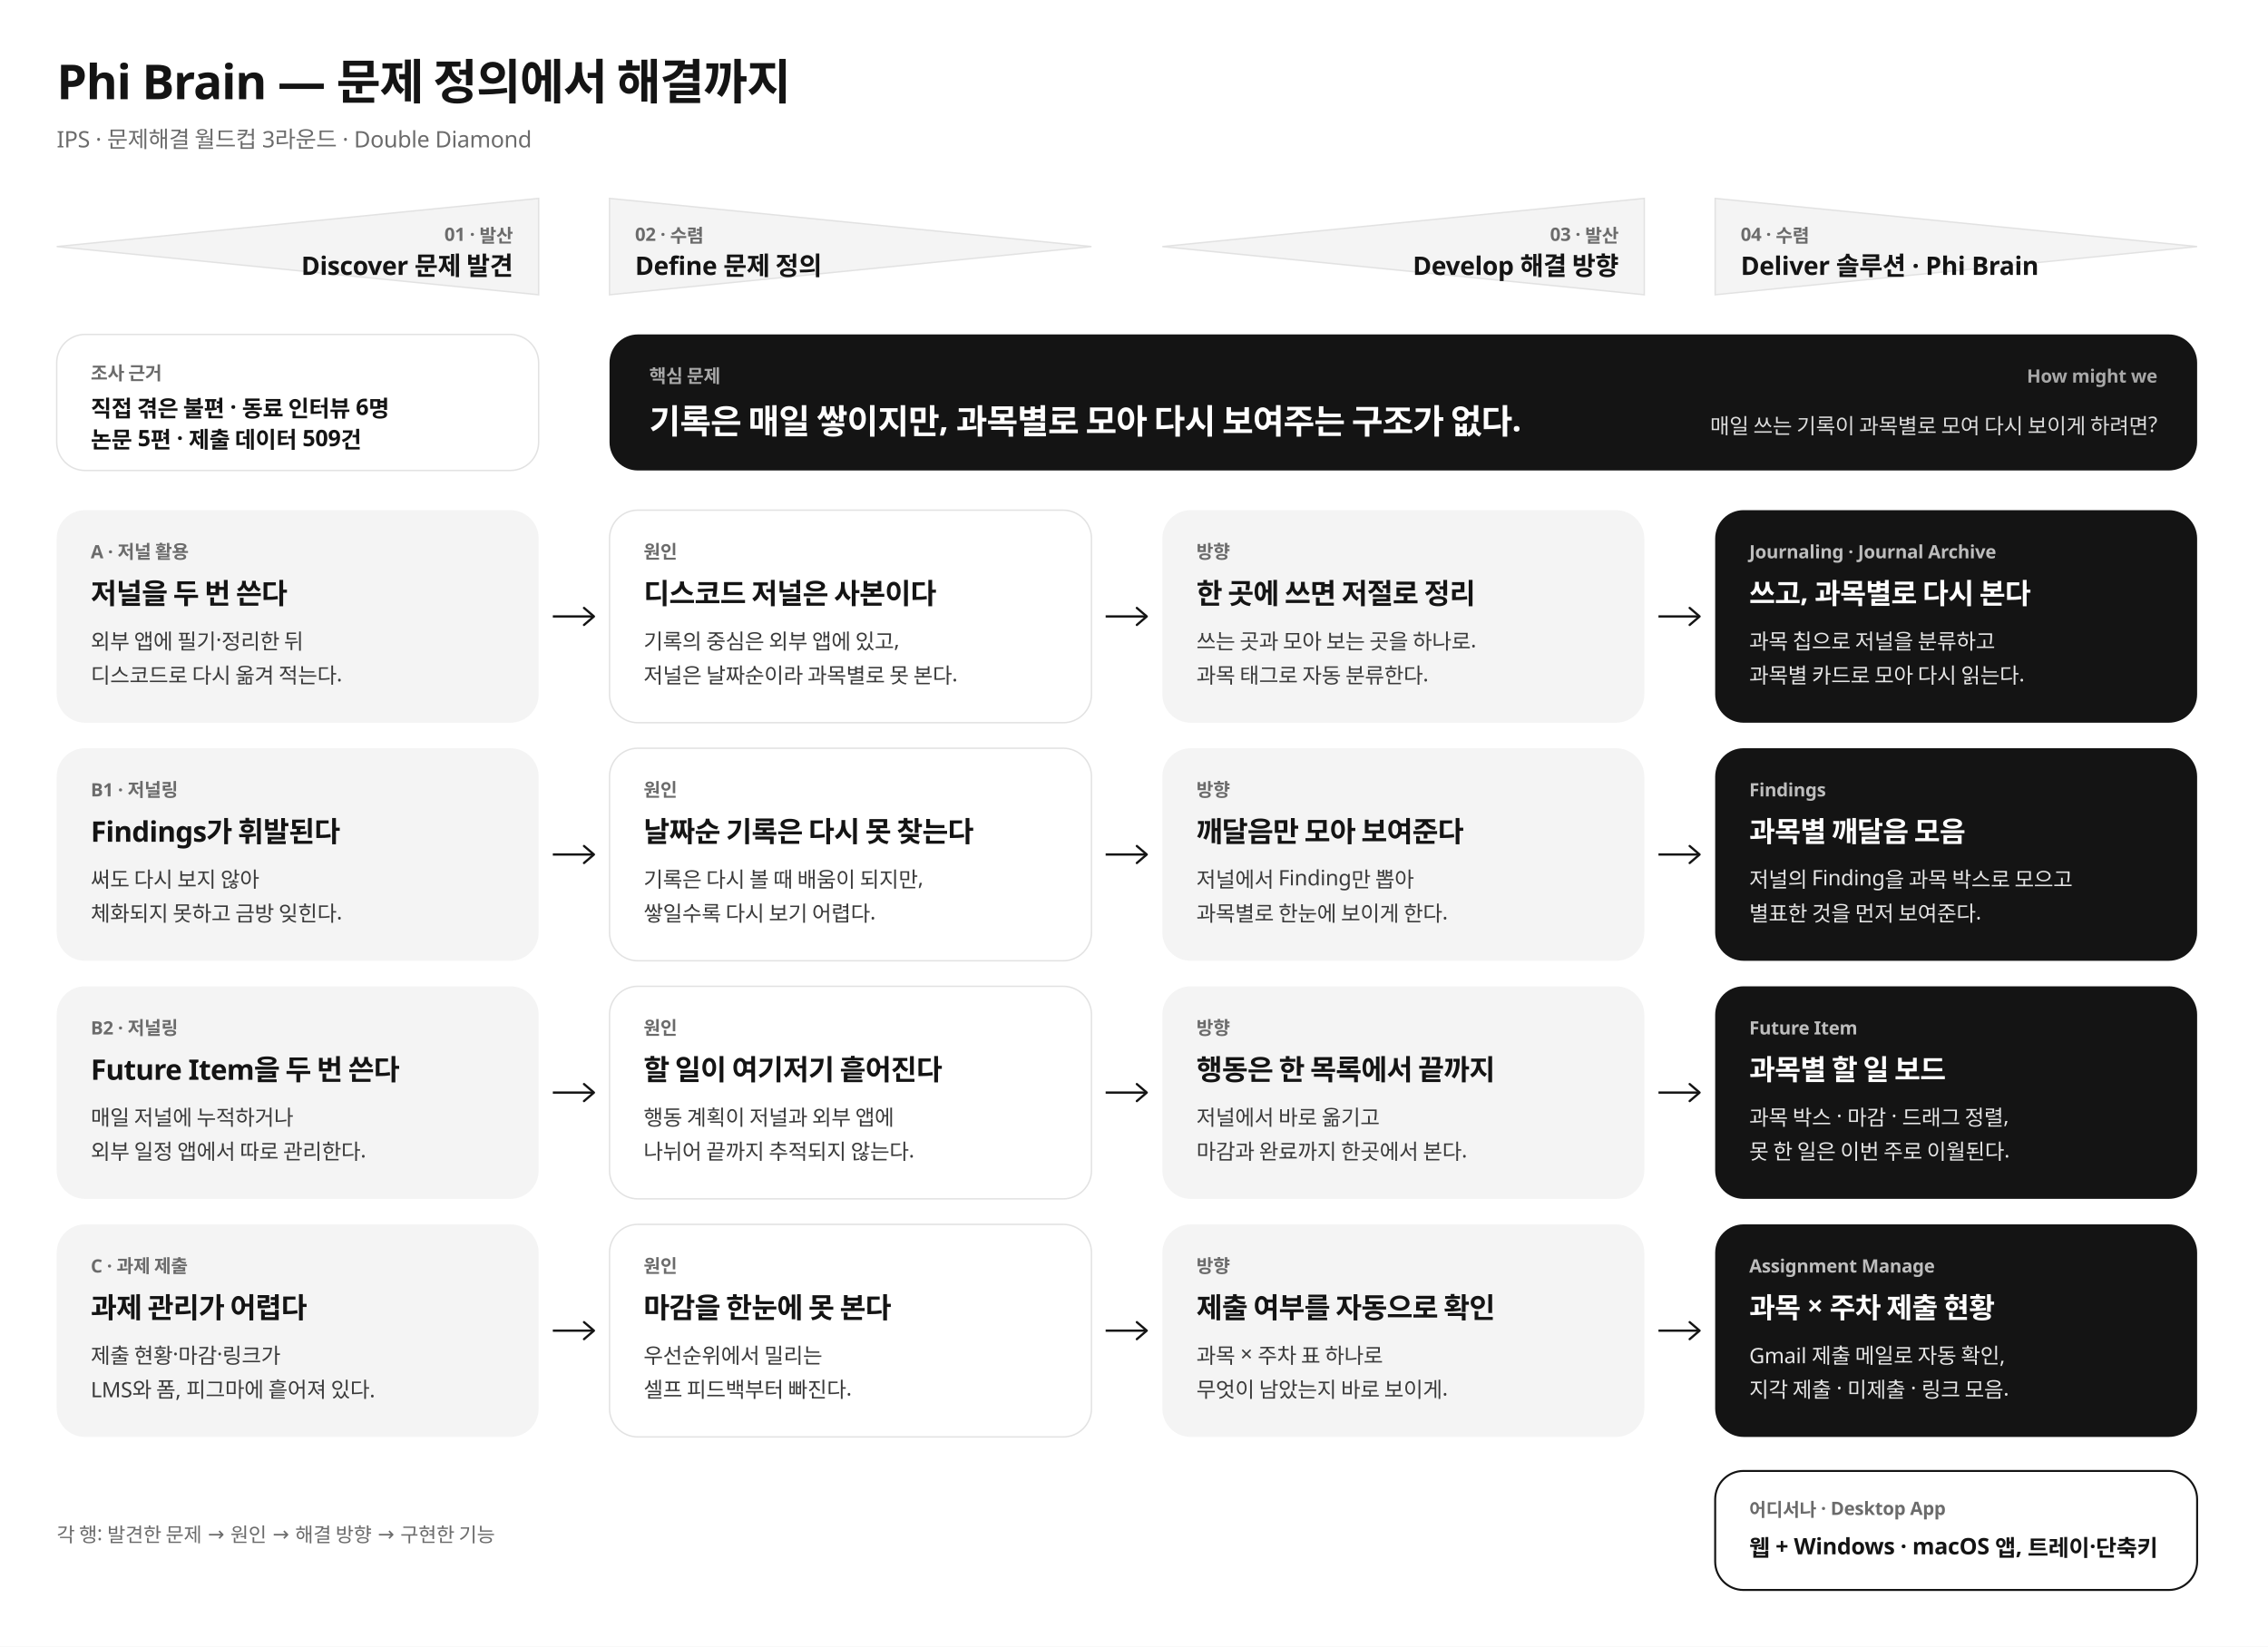
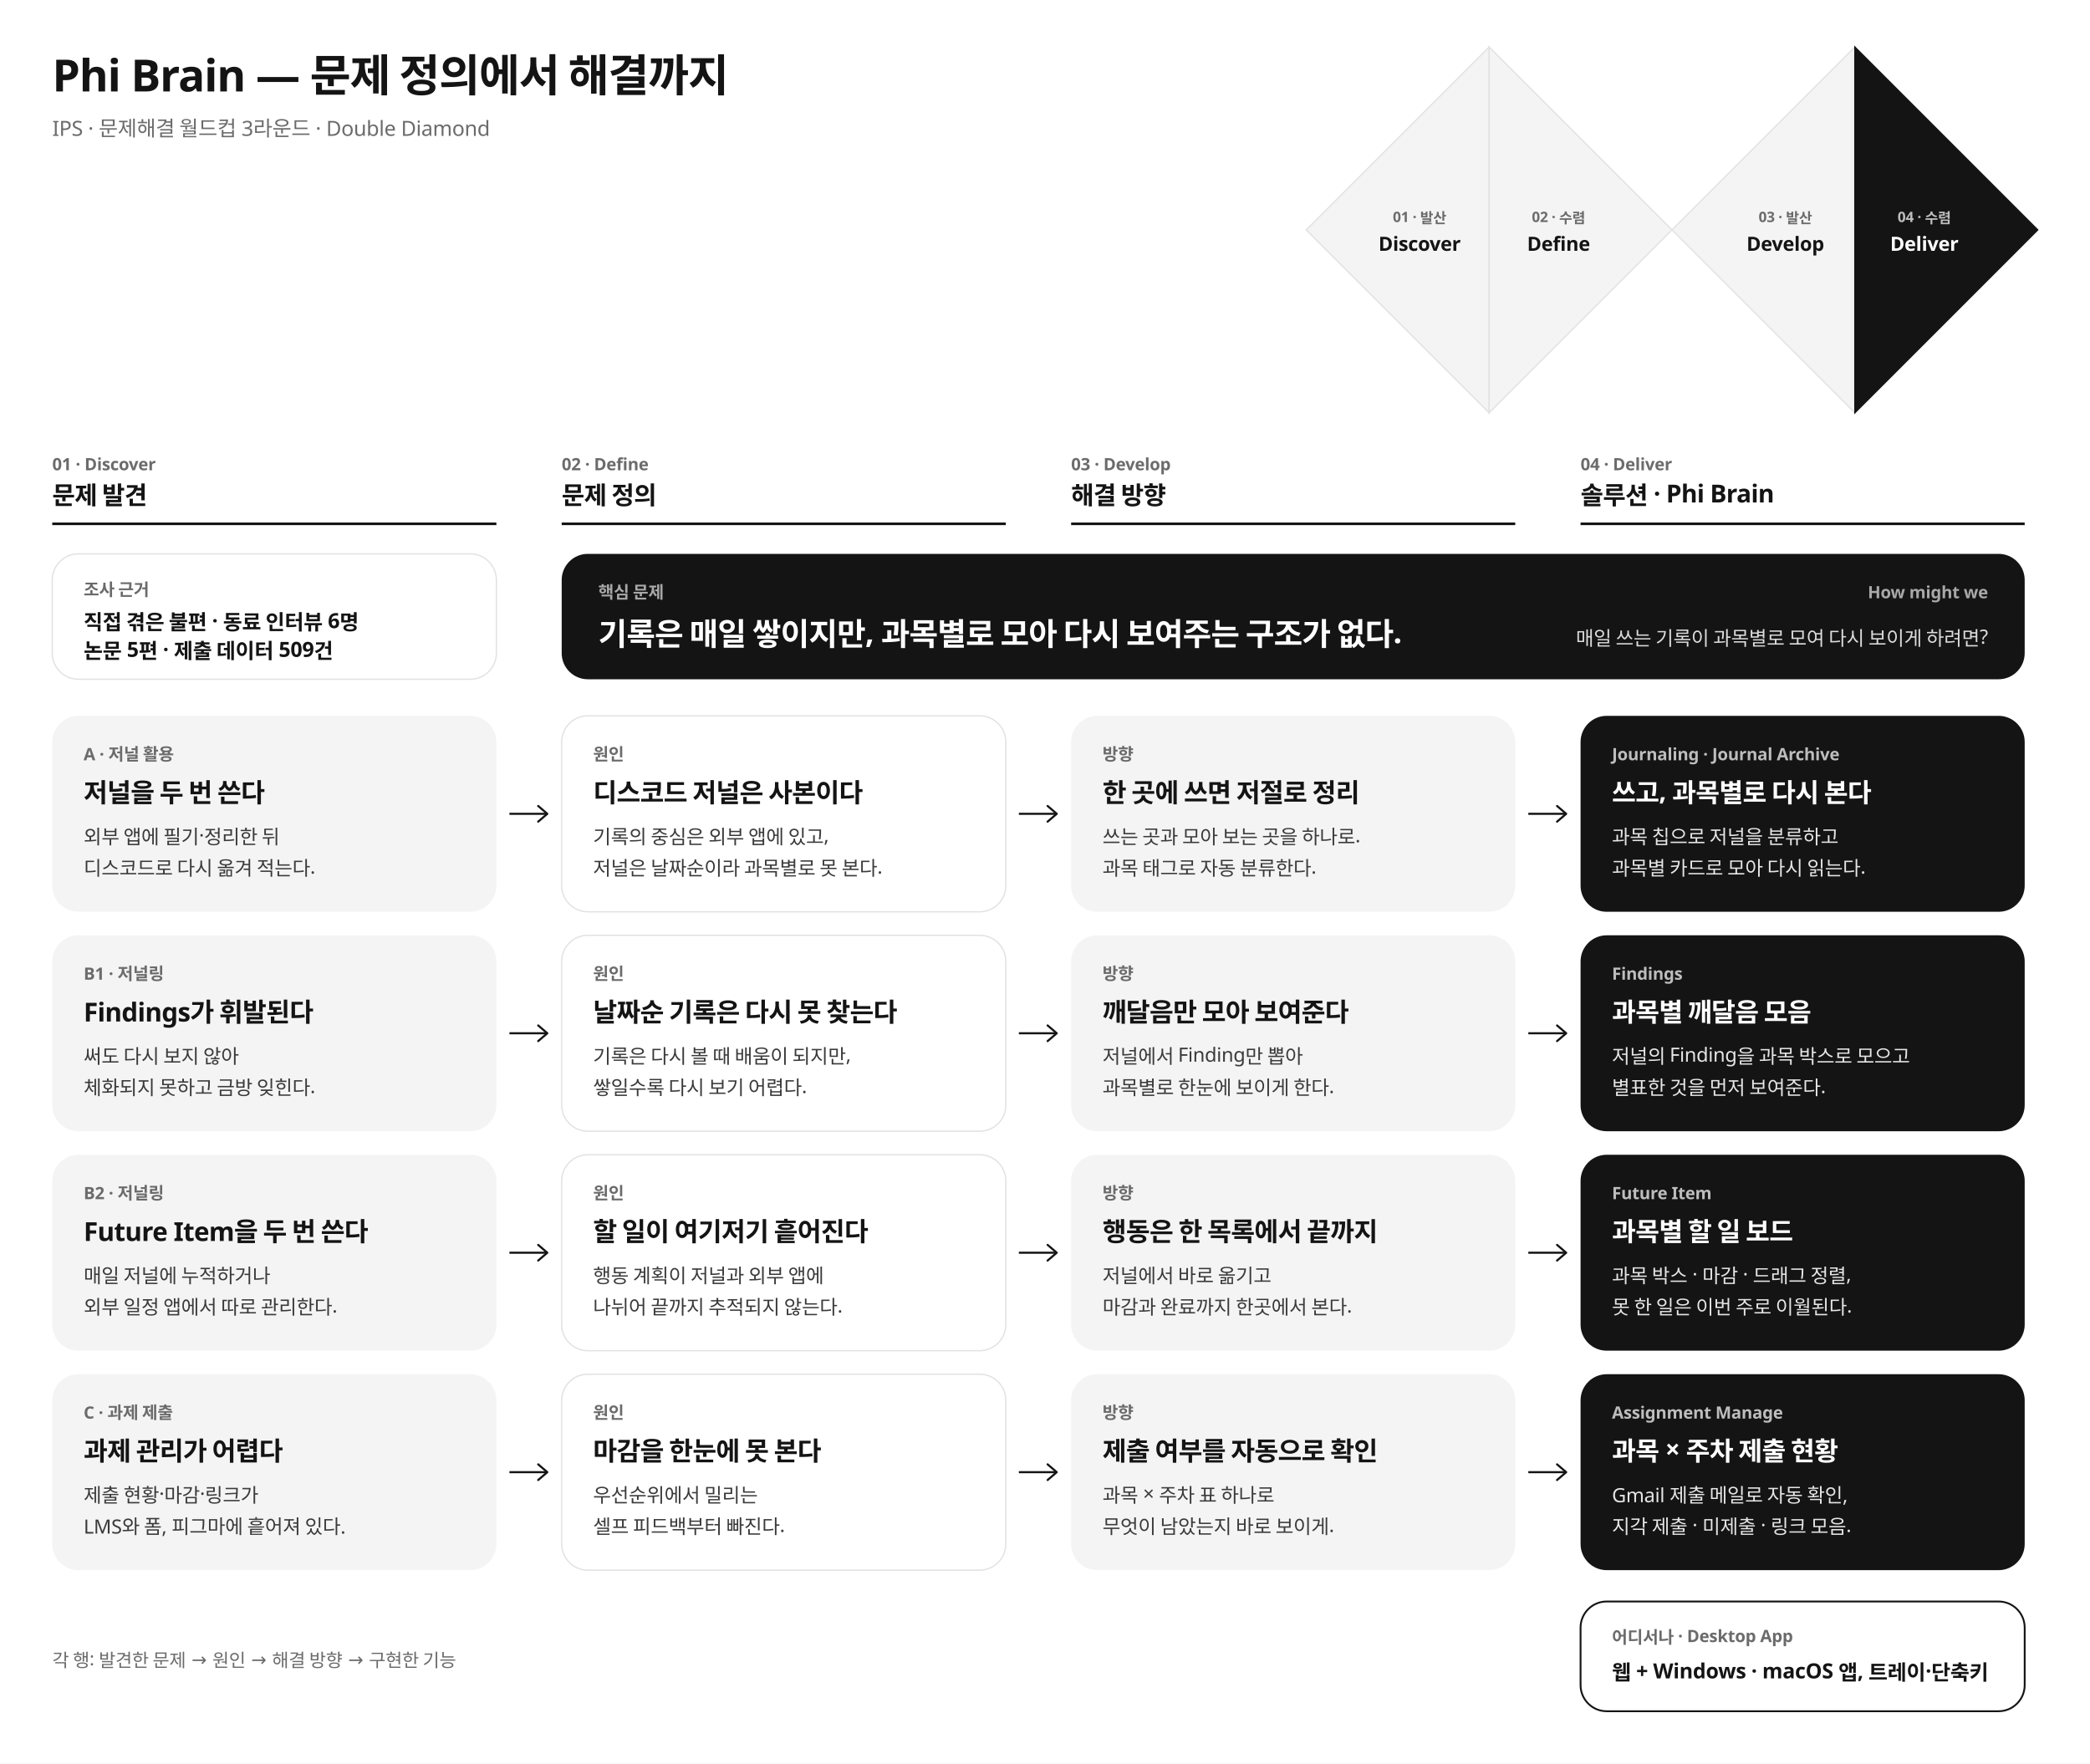
- <svg xmlns="http://www.w3.org/2000/svg" viewBox="0 0 1600 1162" width="1600" height="1162" font-family="Pretendard, 'Pretendard Variable', 'Apple SD Gothic Neo', 'Malgun Gothic', sans-serif">
-   <rect width="1600" height="1162" fill="#fff" />
+ <svg xmlns="http://www.w3.org/2000/svg" viewBox="0 0 1600 1350" width="1600" height="1350" font-family="Pretendard, 'Pretendard Variable', 'Apple SD Gothic Neo', 'Malgun Gothic', sans-serif">
+   <rect width="1600" height="1350" fill="#fff" />
  <text x="40" y="70" font-size="34" font-weight="700" fill="#141414" text-anchor="start" letter-spacing="-0.02em">Phi Brain — 문제 정의에서 해결까지</text>
  <text x="40" y="104" font-size="16" font-weight="500" fill="#6b6b6b" text-anchor="start" letter-spacing="-0.01em">IPS · 문제해결 월드컵 3라운드 · Double Diamond</text>
-   <polygon points="40,174 380,140 380,208" fill="#f4f4f4" stroke="#e2e2e2" stroke-width="1" />
-   <text x="362" y="170" font-size="13" font-weight="600" fill="#6b6b6b" text-anchor="end" letter-spacing="-0.01em">01 · 발산</text>
-   <text x="362" y="194" font-size="18" font-weight="700" fill="#141414" text-anchor="end" letter-spacing="-0.01em">Discover  문제 발견</text>
-   <polygon points="430,140 770,174 430,208" fill="#f4f4f4" stroke="#e2e2e2" stroke-width="1" />
-   <text x="448" y="170" font-size="13" font-weight="600" fill="#6b6b6b" text-anchor="start" letter-spacing="-0.01em">02 · 수렴</text>
-   <text x="448" y="194" font-size="18" font-weight="700" fill="#141414" text-anchor="start" letter-spacing="-0.01em">Define  문제 정의</text>
-   <polygon points="820,174 1160,140 1160,208" fill="#f4f4f4" stroke="#e2e2e2" stroke-width="1" />
-   <text x="1142" y="170" font-size="13" font-weight="600" fill="#6b6b6b" text-anchor="end" letter-spacing="-0.01em">03 · 발산</text>
-   <text x="1142" y="194" font-size="18" font-weight="700" fill="#141414" text-anchor="end" letter-spacing="-0.01em">Develop  해결 방향</text>
-   <polygon points="1210,140 1550,174 1210,208" fill="#f4f4f4" stroke="#e2e2e2" stroke-width="1" />
-   <text x="1228" y="170" font-size="13" font-weight="600" fill="#6b6b6b" text-anchor="start" letter-spacing="-0.01em">04 · 수렴</text>
-   <text x="1228" y="194" font-size="18" font-weight="700" fill="#141414" text-anchor="start" letter-spacing="-0.01em">Deliver  솔루션 · Phi Brain</text>
-   <rect x="40" y="236" width="340" height="96" rx="20" fill="#fff" stroke="#e2e2e2" />
-   <text x="64" y="268" font-size="13" font-weight="600" fill="#6b6b6b" text-anchor="start" letter-spacing="-0.01em">조사 근거</text>
-   <text x="64" y="294" font-size="16" font-weight="600" fill="#141414" text-anchor="start" letter-spacing="-0.01em">직접 겪은 불편 · 동료 인터뷰 6명</text>
-   <text x="64" y="316" font-size="16" font-weight="600" fill="#141414" text-anchor="start" letter-spacing="-0.01em">논문 5편 · 제출 데이터 509건</text>
-   <rect x="430" y="236" width="1120" height="96" rx="20" fill="#141414" />
-   <text x="458" y="270" font-size="13" font-weight="600" fill="#a8a8a8" text-anchor="start" letter-spacing="-0.01em">핵심 문제</text>
-   <text x="458" y="306" font-size="24" font-weight="700" fill="#fff" text-anchor="start" letter-spacing="-0.02em">기록은 매일 쌓이지만, 과목별로 모아 다시 보여주는 구조가 없다.</text>
-   <text x="1522" y="270" font-size="13" font-weight="600" fill="#a8a8a8" text-anchor="end" letter-spacing="-0.01em">How might we</text>
-   <text x="1522" y="306" font-size="15" font-weight="500" fill="#dcdcdc" text-anchor="end" letter-spacing="-0.01em">매일 쓰는 기록이 과목별로 모여 다시 보이게 하려면?</text>
-   <rect x="40" y="360" width="340" height="150" rx="20" fill="#f4f4f4" />
-   <text x="64" y="394" font-size="13" font-weight="600" fill="#6b6b6b" text-anchor="start" letter-spacing="-0.01em">A · 저널 활용</text>
-   <text x="64" y="426" font-size="20" font-weight="700" fill="#141414" text-anchor="start" letter-spacing="-0.02em">저널을 두 번 쓴다</text>
-   <text x="64" y="458" font-size="15" font-weight="400" fill="#3a3a3a" text-anchor="start" letter-spacing="-0.01em">외부 앱에 필기·정리한 뒤</text>
-   <text x="64" y="482" font-size="15" font-weight="400" fill="#3a3a3a" text-anchor="start" letter-spacing="-0.01em">디스코드로 다시 옮겨 적는다.</text>
-   <path d="M390 435 H418" stroke="#141414" stroke-width="1.6" fill="none" />
-   <path d="M412 429 L419 435 L412 441" stroke="#141414" stroke-width="1.6" fill="none" stroke-linecap="round" stroke-linejoin="round" />
-   <rect x="430" y="360" width="340" height="150" rx="20" fill="#fff" stroke="#e2e2e2" />
-   <text x="454" y="394" font-size="13" font-weight="600" fill="#6b6b6b" text-anchor="start" letter-spacing="-0.01em">원인</text>
-   <text x="454" y="426" font-size="20" font-weight="700" fill="#141414" text-anchor="start" letter-spacing="-0.02em">디스코드 저널은 사본이다</text>
-   <text x="454" y="458" font-size="15" font-weight="400" fill="#3a3a3a" text-anchor="start" letter-spacing="-0.01em">기록의 중심은 외부 앱에 있고,</text>
-   <text x="454" y="482" font-size="15" font-weight="400" fill="#3a3a3a" text-anchor="start" letter-spacing="-0.01em">저널은 날짜순이라 과목별로 못 본다.</text>
-   <path d="M780 435 H808" stroke="#141414" stroke-width="1.6" fill="none" />
-   <path d="M802 429 L809 435 L802 441" stroke="#141414" stroke-width="1.6" fill="none" stroke-linecap="round" stroke-linejoin="round" />
-   <rect x="820" y="360" width="340" height="150" rx="20" fill="#f4f4f4" />
-   <text x="844" y="394" font-size="13" font-weight="600" fill="#6b6b6b" text-anchor="start" letter-spacing="-0.01em">방향</text>
-   <text x="844" y="426" font-size="20" font-weight="700" fill="#141414" text-anchor="start" letter-spacing="-0.02em">한 곳에 쓰면 저절로 정리</text>
-   <text x="844" y="458" font-size="15" font-weight="400" fill="#3a3a3a" text-anchor="start" letter-spacing="-0.01em">쓰는 곳과 모아 보는 곳을 하나로.</text>
-   <text x="844" y="482" font-size="15" font-weight="400" fill="#3a3a3a" text-anchor="start" letter-spacing="-0.01em">과목 태그로 자동 분류한다.</text>
-   <path d="M1170 435 H1198" stroke="#141414" stroke-width="1.6" fill="none" />
-   <path d="M1192 429 L1199 435 L1192 441" stroke="#141414" stroke-width="1.6" fill="none" stroke-linecap="round" stroke-linejoin="round" />
-   <rect x="1210" y="360" width="340" height="150" rx="20" fill="#141414" />
-   <text x="1234" y="394" font-size="13" font-weight="600" fill="#bdbdbd" text-anchor="start" letter-spacing="-0.01em">Journaling · Journal Archive</text>
-   <text x="1234" y="426" font-size="20" font-weight="700" fill="#fff" text-anchor="start" letter-spacing="-0.02em">쓰고, 과목별로 다시 본다</text>
-   <text x="1234" y="458" font-size="15" font-weight="400" fill="#e6e6e6" text-anchor="start" letter-spacing="-0.01em">과목 칩으로 저널을 분류하고</text>
-   <text x="1234" y="482" font-size="15" font-weight="400" fill="#e6e6e6" text-anchor="start" letter-spacing="-0.01em">과목별 카드로 모아 다시 읽는다.</text>
-   <rect x="40" y="528" width="340" height="150" rx="20" fill="#f4f4f4" />
-   <text x="64" y="562" font-size="13" font-weight="600" fill="#6b6b6b" text-anchor="start" letter-spacing="-0.01em">B1 · 저널링</text>
-   <text x="64" y="594" font-size="20" font-weight="700" fill="#141414" text-anchor="start" letter-spacing="-0.02em">Findings가 휘발된다</text>
-   <text x="64" y="626" font-size="15" font-weight="400" fill="#3a3a3a" text-anchor="start" letter-spacing="-0.01em">써도 다시 보지 않아</text>
-   <text x="64" y="650" font-size="15" font-weight="400" fill="#3a3a3a" text-anchor="start" letter-spacing="-0.01em">체화되지 못하고 금방 잊힌다.</text>
-   <path d="M390 603 H418" stroke="#141414" stroke-width="1.6" fill="none" />
-   <path d="M412 597 L419 603 L412 609" stroke="#141414" stroke-width="1.6" fill="none" stroke-linecap="round" stroke-linejoin="round" />
-   <rect x="430" y="528" width="340" height="150" rx="20" fill="#fff" stroke="#e2e2e2" />
-   <text x="454" y="562" font-size="13" font-weight="600" fill="#6b6b6b" text-anchor="start" letter-spacing="-0.01em">원인</text>
-   <text x="454" y="594" font-size="20" font-weight="700" fill="#141414" text-anchor="start" letter-spacing="-0.02em">날짜순 기록은 다시 못 찾는다</text>
-   <text x="454" y="626" font-size="15" font-weight="400" fill="#3a3a3a" text-anchor="start" letter-spacing="-0.01em">기록은 다시 볼 때 배움이 되지만,</text>
-   <text x="454" y="650" font-size="15" font-weight="400" fill="#3a3a3a" text-anchor="start" letter-spacing="-0.01em">쌓일수록 다시 보기 어렵다.</text>
-   <path d="M780 603 H808" stroke="#141414" stroke-width="1.6" fill="none" />
-   <path d="M802 597 L809 603 L802 609" stroke="#141414" stroke-width="1.6" fill="none" stroke-linecap="round" stroke-linejoin="round" />
-   <rect x="820" y="528" width="340" height="150" rx="20" fill="#f4f4f4" />
-   <text x="844" y="562" font-size="13" font-weight="600" fill="#6b6b6b" text-anchor="start" letter-spacing="-0.01em">방향</text>
-   <text x="844" y="594" font-size="20" font-weight="700" fill="#141414" text-anchor="start" letter-spacing="-0.02em">깨달음만 모아 보여준다</text>
-   <text x="844" y="626" font-size="15" font-weight="400" fill="#3a3a3a" text-anchor="start" letter-spacing="-0.01em">저널에서 Finding만 뽑아</text>
-   <text x="844" y="650" font-size="15" font-weight="400" fill="#3a3a3a" text-anchor="start" letter-spacing="-0.01em">과목별로 한눈에 보이게 한다.</text>
-   <path d="M1170 603 H1198" stroke="#141414" stroke-width="1.6" fill="none" />
-   <path d="M1192 597 L1199 603 L1192 609" stroke="#141414" stroke-width="1.6" fill="none" stroke-linecap="round" stroke-linejoin="round" />
-   <rect x="1210" y="528" width="340" height="150" rx="20" fill="#141414" />
-   <text x="1234" y="562" font-size="13" font-weight="600" fill="#bdbdbd" text-anchor="start" letter-spacing="-0.01em">Findings</text>
-   <text x="1234" y="594" font-size="20" font-weight="700" fill="#fff" text-anchor="start" letter-spacing="-0.02em">과목별 깨달음 모음</text>
-   <text x="1234" y="626" font-size="15" font-weight="400" fill="#e6e6e6" text-anchor="start" letter-spacing="-0.01em">저널의 Finding을 과목 박스로 모으고</text>
-   <text x="1234" y="650" font-size="15" font-weight="400" fill="#e6e6e6" text-anchor="start" letter-spacing="-0.01em">별표한 것을 먼저 보여준다.</text>
-   <rect x="40" y="696" width="340" height="150" rx="20" fill="#f4f4f4" />
-   <text x="64" y="730" font-size="13" font-weight="600" fill="#6b6b6b" text-anchor="start" letter-spacing="-0.01em">B2 · 저널링</text>
-   <text x="64" y="762" font-size="20" font-weight="700" fill="#141414" text-anchor="start" letter-spacing="-0.02em">Future Item을 두 번 쓴다</text>
-   <text x="64" y="794" font-size="15" font-weight="400" fill="#3a3a3a" text-anchor="start" letter-spacing="-0.01em">매일 저널에 누적하거나</text>
-   <text x="64" y="818" font-size="15" font-weight="400" fill="#3a3a3a" text-anchor="start" letter-spacing="-0.01em">외부 일정 앱에서 따로 관리한다.</text>
-   <path d="M390 771 H418" stroke="#141414" stroke-width="1.6" fill="none" />
-   <path d="M412 765 L419 771 L412 777" stroke="#141414" stroke-width="1.6" fill="none" stroke-linecap="round" stroke-linejoin="round" />
-   <rect x="430" y="696" width="340" height="150" rx="20" fill="#fff" stroke="#e2e2e2" />
-   <text x="454" y="730" font-size="13" font-weight="600" fill="#6b6b6b" text-anchor="start" letter-spacing="-0.01em">원인</text>
-   <text x="454" y="762" font-size="20" font-weight="700" fill="#141414" text-anchor="start" letter-spacing="-0.02em">할 일이 여기저기 흩어진다</text>
-   <text x="454" y="794" font-size="15" font-weight="400" fill="#3a3a3a" text-anchor="start" letter-spacing="-0.01em">행동 계획이 저널과 외부 앱에</text>
-   <text x="454" y="818" font-size="15" font-weight="400" fill="#3a3a3a" text-anchor="start" letter-spacing="-0.01em">나뉘어 끝까지 추적되지 않는다.</text>
-   <path d="M780 771 H808" stroke="#141414" stroke-width="1.6" fill="none" />
-   <path d="M802 765 L809 771 L802 777" stroke="#141414" stroke-width="1.6" fill="none" stroke-linecap="round" stroke-linejoin="round" />
-   <rect x="820" y="696" width="340" height="150" rx="20" fill="#f4f4f4" />
-   <text x="844" y="730" font-size="13" font-weight="600" fill="#6b6b6b" text-anchor="start" letter-spacing="-0.01em">방향</text>
-   <text x="844" y="762" font-size="20" font-weight="700" fill="#141414" text-anchor="start" letter-spacing="-0.02em">행동은 한 목록에서 끝까지</text>
-   <text x="844" y="794" font-size="15" font-weight="400" fill="#3a3a3a" text-anchor="start" letter-spacing="-0.01em">저널에서 바로 옮기고</text>
-   <text x="844" y="818" font-size="15" font-weight="400" fill="#3a3a3a" text-anchor="start" letter-spacing="-0.01em">마감과 완료까지 한곳에서 본다.</text>
-   <path d="M1170 771 H1198" stroke="#141414" stroke-width="1.6" fill="none" />
-   <path d="M1192 765 L1199 771 L1192 777" stroke="#141414" stroke-width="1.6" fill="none" stroke-linecap="round" stroke-linejoin="round" />
-   <rect x="1210" y="696" width="340" height="150" rx="20" fill="#141414" />
-   <text x="1234" y="730" font-size="13" font-weight="600" fill="#bdbdbd" text-anchor="start" letter-spacing="-0.01em">Future Item</text>
-   <text x="1234" y="762" font-size="20" font-weight="700" fill="#fff" text-anchor="start" letter-spacing="-0.02em">과목별 할 일 보드</text>
-   <text x="1234" y="794" font-size="15" font-weight="400" fill="#e6e6e6" text-anchor="start" letter-spacing="-0.01em">과목 박스 · 마감 · 드래그 정렬,</text>
-   <text x="1234" y="818" font-size="15" font-weight="400" fill="#e6e6e6" text-anchor="start" letter-spacing="-0.01em">못 한 일은 이번 주로 이월된다.</text>
-   <rect x="40" y="864" width="340" height="150" rx="20" fill="#f4f4f4" />
-   <text x="64" y="898" font-size="13" font-weight="600" fill="#6b6b6b" text-anchor="start" letter-spacing="-0.01em">C · 과제 제출</text>
-   <text x="64" y="930" font-size="20" font-weight="700" fill="#141414" text-anchor="start" letter-spacing="-0.02em">과제 관리가 어렵다</text>
-   <text x="64" y="962" font-size="15" font-weight="400" fill="#3a3a3a" text-anchor="start" letter-spacing="-0.01em">제출 현황·마감·링크가</text>
-   <text x="64" y="986" font-size="15" font-weight="400" fill="#3a3a3a" text-anchor="start" letter-spacing="-0.01em">LMS와 폼, 피그마에 흩어져 있다.</text>
-   <path d="M390 939 H418" stroke="#141414" stroke-width="1.6" fill="none" />
-   <path d="M412 933 L419 939 L412 945" stroke="#141414" stroke-width="1.6" fill="none" stroke-linecap="round" stroke-linejoin="round" />
-   <rect x="430" y="864" width="340" height="150" rx="20" fill="#fff" stroke="#e2e2e2" />
-   <text x="454" y="898" font-size="13" font-weight="600" fill="#6b6b6b" text-anchor="start" letter-spacing="-0.01em">원인</text>
-   <text x="454" y="930" font-size="20" font-weight="700" fill="#141414" text-anchor="start" letter-spacing="-0.02em">마감을 한눈에 못 본다</text>
-   <text x="454" y="962" font-size="15" font-weight="400" fill="#3a3a3a" text-anchor="start" letter-spacing="-0.01em">우선순위에서 밀리는</text>
-   <text x="454" y="986" font-size="15" font-weight="400" fill="#3a3a3a" text-anchor="start" letter-spacing="-0.01em">셀프 피드백부터 빠진다.</text>
-   <path d="M780 939 H808" stroke="#141414" stroke-width="1.6" fill="none" />
-   <path d="M802 933 L809 939 L802 945" stroke="#141414" stroke-width="1.6" fill="none" stroke-linecap="round" stroke-linejoin="round" />
-   <rect x="820" y="864" width="340" height="150" rx="20" fill="#f4f4f4" />
-   <text x="844" y="898" font-size="13" font-weight="600" fill="#6b6b6b" text-anchor="start" letter-spacing="-0.01em">방향</text>
-   <text x="844" y="930" font-size="20" font-weight="700" fill="#141414" text-anchor="start" letter-spacing="-0.02em">제출 여부를 자동으로 확인</text>
-   <text x="844" y="962" font-size="15" font-weight="400" fill="#3a3a3a" text-anchor="start" letter-spacing="-0.01em">과목 × 주차 표 하나로</text>
-   <text x="844" y="986" font-size="15" font-weight="400" fill="#3a3a3a" text-anchor="start" letter-spacing="-0.01em">무엇이 남았는지 바로 보이게.</text>
-   <path d="M1170 939 H1198" stroke="#141414" stroke-width="1.6" fill="none" />
-   <path d="M1192 933 L1199 939 L1192 945" stroke="#141414" stroke-width="1.6" fill="none" stroke-linecap="round" stroke-linejoin="round" />
-   <rect x="1210" y="864" width="340" height="150" rx="20" fill="#141414" />
-   <text x="1234" y="898" font-size="13" font-weight="600" fill="#bdbdbd" text-anchor="start" letter-spacing="-0.01em">Assignment Manage</text>
-   <text x="1234" y="930" font-size="20" font-weight="700" fill="#fff" text-anchor="start" letter-spacing="-0.02em">과목 × 주차 제출 현황</text>
-   <text x="1234" y="962" font-size="15" font-weight="400" fill="#e6e6e6" text-anchor="start" letter-spacing="-0.01em">Gmail 제출 메일로 자동 확인,</text>
-   <text x="1234" y="986" font-size="15" font-weight="400" fill="#e6e6e6" text-anchor="start" letter-spacing="-0.01em">지각 제출 · 미제출 · 링크 모음.</text>
-   <rect x="1210" y="1038" width="340" height="84" rx="20" fill="#fff" stroke="#141414" stroke-width="1.4" />
-   <text x="1234" y="1070" font-size="13" font-weight="600" fill="#6b6b6b" text-anchor="start" letter-spacing="-0.01em">어디서나 · Desktop App</text>
-   <text x="1234" y="1098" font-size="16" font-weight="600" fill="#141414" text-anchor="start" letter-spacing="-0.01em">웹 + Windows · macOS 앱, 트레이·단축키</text>
-   <text x="40" y="1088" font-size="14" font-weight="500" fill="#6b6b6b" text-anchor="start" letter-spacing="-0.01em">각 행: 발견한 문제 → 원인 → 해결 방향 → 구현한 기능</text>
+   <polygon points="1000,176 1140,36 1140,316" fill="#f4f4f4" stroke="#e2e2e2" stroke-width="1" />
+   <text x="1086.8" y="170" font-size="11" font-weight="600" fill="#6b6b6b" text-anchor="middle" letter-spacing="-0.01em">01 · 발산</text>
+   <text x="1086.8" y="192" font-size="15" font-weight="700" fill="#141414" text-anchor="middle" letter-spacing="-0.01em">Discover</text>
+   <polygon points="1140,36 1280,176 1140,316" fill="#f4f4f4" stroke="#e2e2e2" stroke-width="1" />
+   <text x="1193.2" y="170" font-size="11" font-weight="600" fill="#6b6b6b" text-anchor="middle" letter-spacing="-0.01em">02 · 수렴</text>
+   <text x="1193.2" y="192" font-size="15" font-weight="700" fill="#141414" text-anchor="middle" letter-spacing="-0.01em">Define</text>
+   <polygon points="1280,176 1420,36 1420,316" fill="#f4f4f4" stroke="#e2e2e2" stroke-width="1" />
+   <text x="1366.8" y="170" font-size="11" font-weight="600" fill="#6b6b6b" text-anchor="middle" letter-spacing="-0.01em">03 · 발산</text>
+   <text x="1366.8" y="192" font-size="15" font-weight="700" fill="#141414" text-anchor="middle" letter-spacing="-0.01em">Develop</text>
+   <polygon points="1420,36 1560,176 1420,316" fill="#141414" stroke="#141414" stroke-width="1" />
+   <text x="1473.2" y="170" font-size="11" font-weight="600" fill="#bdbdbd" text-anchor="middle" letter-spacing="-0.01em">04 · 수렴</text>
+   <text x="1473.2" y="192" font-size="15" font-weight="700" fill="#fff" text-anchor="middle" letter-spacing="-0.01em">Deliver</text>
+   <text x="40" y="360" font-size="13" font-weight="600" fill="#6b6b6b" text-anchor="start" letter-spacing="-0.01em">01 · Discover</text>
+   <text x="40" y="386" font-size="19" font-weight="700" fill="#141414" text-anchor="start" letter-spacing="-0.02em">문제 발견</text>
+   <rect x="40" y="400" width="340" height="2" fill="#141414" />
+   <text x="430" y="360" font-size="13" font-weight="600" fill="#6b6b6b" text-anchor="start" letter-spacing="-0.01em">02 · Define</text>
+   <text x="430" y="386" font-size="19" font-weight="700" fill="#141414" text-anchor="start" letter-spacing="-0.02em">문제 정의</text>
+   <rect x="430" y="400" width="340" height="2" fill="#141414" />
+   <text x="820" y="360" font-size="13" font-weight="600" fill="#6b6b6b" text-anchor="start" letter-spacing="-0.01em">03 · Develop</text>
+   <text x="820" y="386" font-size="19" font-weight="700" fill="#141414" text-anchor="start" letter-spacing="-0.02em">해결 방향</text>
+   <rect x="820" y="400" width="340" height="2" fill="#141414" />
+   <text x="1210" y="360" font-size="13" font-weight="600" fill="#6b6b6b" text-anchor="start" letter-spacing="-0.01em">04 · Deliver</text>
+   <text x="1210" y="386" font-size="19" font-weight="700" fill="#141414" text-anchor="start" letter-spacing="-0.02em">솔루션 · Phi Brain</text>
+   <rect x="1210" y="400" width="340" height="2" fill="#141414" />
+   <rect x="40" y="424" width="340" height="96" rx="20" fill="#fff" stroke="#e2e2e2" />
+   <text x="64" y="456" font-size="13" font-weight="600" fill="#6b6b6b" text-anchor="start" letter-spacing="-0.01em">조사 근거</text>
+   <text x="64" y="482" font-size="16" font-weight="600" fill="#141414" text-anchor="start" letter-spacing="-0.01em">직접 겪은 불편 · 동료 인터뷰 6명</text>
+   <text x="64" y="504" font-size="16" font-weight="600" fill="#141414" text-anchor="start" letter-spacing="-0.01em">논문 5편 · 제출 데이터 509건</text>
+   <rect x="430" y="424" width="1120" height="96" rx="20" fill="#141414" />
+   <text x="458" y="458" font-size="13" font-weight="600" fill="#a8a8a8" text-anchor="start" letter-spacing="-0.01em">핵심 문제</text>
+   <text x="458" y="494" font-size="24" font-weight="700" fill="#fff" text-anchor="start" letter-spacing="-0.02em">기록은 매일 쌓이지만, 과목별로 모아 다시 보여주는 구조가 없다.</text>
+   <text x="1522" y="458" font-size="13" font-weight="600" fill="#a8a8a8" text-anchor="end" letter-spacing="-0.01em">How might we</text>
+   <text x="1522" y="494" font-size="15" font-weight="500" fill="#dcdcdc" text-anchor="end" letter-spacing="-0.01em">매일 쓰는 기록이 과목별로 모여 다시 보이게 하려면?</text>
+   <rect x="40" y="548" width="340" height="150" rx="20" fill="#f4f4f4" />
+   <text x="64" y="582" font-size="13" font-weight="600" fill="#6b6b6b" text-anchor="start" letter-spacing="-0.01em">A · 저널 활용</text>
+   <text x="64" y="614" font-size="20" font-weight="700" fill="#141414" text-anchor="start" letter-spacing="-0.02em">저널을 두 번 쓴다</text>
+   <text x="64" y="646" font-size="15" font-weight="400" fill="#3a3a3a" text-anchor="start" letter-spacing="-0.01em">외부 앱에 필기·정리한 뒤</text>
+   <text x="64" y="670" font-size="15" font-weight="400" fill="#3a3a3a" text-anchor="start" letter-spacing="-0.01em">디스코드로 다시 옮겨 적는다.</text>
+   <path d="M390 623 H418" stroke="#141414" stroke-width="1.6" fill="none" />
+   <path d="M412 617 L419 623 L412 629" stroke="#141414" stroke-width="1.6" fill="none" stroke-linecap="round" stroke-linejoin="round" />
+   <rect x="430" y="548" width="340" height="150" rx="20" fill="#fff" stroke="#e2e2e2" />
+   <text x="454" y="582" font-size="13" font-weight="600" fill="#6b6b6b" text-anchor="start" letter-spacing="-0.01em">원인</text>
+   <text x="454" y="614" font-size="20" font-weight="700" fill="#141414" text-anchor="start" letter-spacing="-0.02em">디스코드 저널은 사본이다</text>
+   <text x="454" y="646" font-size="15" font-weight="400" fill="#3a3a3a" text-anchor="start" letter-spacing="-0.01em">기록의 중심은 외부 앱에 있고,</text>
+   <text x="454" y="670" font-size="15" font-weight="400" fill="#3a3a3a" text-anchor="start" letter-spacing="-0.01em">저널은 날짜순이라 과목별로 못 본다.</text>
+   <path d="M780 623 H808" stroke="#141414" stroke-width="1.6" fill="none" />
+   <path d="M802 617 L809 623 L802 629" stroke="#141414" stroke-width="1.6" fill="none" stroke-linecap="round" stroke-linejoin="round" />
+   <rect x="820" y="548" width="340" height="150" rx="20" fill="#f4f4f4" />
+   <text x="844" y="582" font-size="13" font-weight="600" fill="#6b6b6b" text-anchor="start" letter-spacing="-0.01em">방향</text>
+   <text x="844" y="614" font-size="20" font-weight="700" fill="#141414" text-anchor="start" letter-spacing="-0.02em">한 곳에 쓰면 저절로 정리</text>
+   <text x="844" y="646" font-size="15" font-weight="400" fill="#3a3a3a" text-anchor="start" letter-spacing="-0.01em">쓰는 곳과 모아 보는 곳을 하나로.</text>
+   <text x="844" y="670" font-size="15" font-weight="400" fill="#3a3a3a" text-anchor="start" letter-spacing="-0.01em">과목 태그로 자동 분류한다.</text>
+   <path d="M1170 623 H1198" stroke="#141414" stroke-width="1.6" fill="none" />
+   <path d="M1192 617 L1199 623 L1192 629" stroke="#141414" stroke-width="1.6" fill="none" stroke-linecap="round" stroke-linejoin="round" />
+   <rect x="1210" y="548" width="340" height="150" rx="20" fill="#141414" />
+   <text x="1234" y="582" font-size="13" font-weight="600" fill="#bdbdbd" text-anchor="start" letter-spacing="-0.01em">Journaling · Journal Archive</text>
+   <text x="1234" y="614" font-size="20" font-weight="700" fill="#fff" text-anchor="start" letter-spacing="-0.02em">쓰고, 과목별로 다시 본다</text>
+   <text x="1234" y="646" font-size="15" font-weight="400" fill="#e6e6e6" text-anchor="start" letter-spacing="-0.01em">과목 칩으로 저널을 분류하고</text>
+   <text x="1234" y="670" font-size="15" font-weight="400" fill="#e6e6e6" text-anchor="start" letter-spacing="-0.01em">과목별 카드로 모아 다시 읽는다.</text>
+   <rect x="40" y="716" width="340" height="150" rx="20" fill="#f4f4f4" />
+   <text x="64" y="750" font-size="13" font-weight="600" fill="#6b6b6b" text-anchor="start" letter-spacing="-0.01em">B1 · 저널링</text>
+   <text x="64" y="782" font-size="20" font-weight="700" fill="#141414" text-anchor="start" letter-spacing="-0.02em">Findings가 휘발된다</text>
+   <text x="64" y="814" font-size="15" font-weight="400" fill="#3a3a3a" text-anchor="start" letter-spacing="-0.01em">써도 다시 보지 않아</text>
+   <text x="64" y="838" font-size="15" font-weight="400" fill="#3a3a3a" text-anchor="start" letter-spacing="-0.01em">체화되지 못하고 금방 잊힌다.</text>
+   <path d="M390 791 H418" stroke="#141414" stroke-width="1.6" fill="none" />
+   <path d="M412 785 L419 791 L412 797" stroke="#141414" stroke-width="1.6" fill="none" stroke-linecap="round" stroke-linejoin="round" />
+   <rect x="430" y="716" width="340" height="150" rx="20" fill="#fff" stroke="#e2e2e2" />
+   <text x="454" y="750" font-size="13" font-weight="600" fill="#6b6b6b" text-anchor="start" letter-spacing="-0.01em">원인</text>
+   <text x="454" y="782" font-size="20" font-weight="700" fill="#141414" text-anchor="start" letter-spacing="-0.02em">날짜순 기록은 다시 못 찾는다</text>
+   <text x="454" y="814" font-size="15" font-weight="400" fill="#3a3a3a" text-anchor="start" letter-spacing="-0.01em">기록은 다시 볼 때 배움이 되지만,</text>
+   <text x="454" y="838" font-size="15" font-weight="400" fill="#3a3a3a" text-anchor="start" letter-spacing="-0.01em">쌓일수록 다시 보기 어렵다.</text>
+   <path d="M780 791 H808" stroke="#141414" stroke-width="1.6" fill="none" />
+   <path d="M802 785 L809 791 L802 797" stroke="#141414" stroke-width="1.6" fill="none" stroke-linecap="round" stroke-linejoin="round" />
+   <rect x="820" y="716" width="340" height="150" rx="20" fill="#f4f4f4" />
+   <text x="844" y="750" font-size="13" font-weight="600" fill="#6b6b6b" text-anchor="start" letter-spacing="-0.01em">방향</text>
+   <text x="844" y="782" font-size="20" font-weight="700" fill="#141414" text-anchor="start" letter-spacing="-0.02em">깨달음만 모아 보여준다</text>
+   <text x="844" y="814" font-size="15" font-weight="400" fill="#3a3a3a" text-anchor="start" letter-spacing="-0.01em">저널에서 Finding만 뽑아</text>
+   <text x="844" y="838" font-size="15" font-weight="400" fill="#3a3a3a" text-anchor="start" letter-spacing="-0.01em">과목별로 한눈에 보이게 한다.</text>
+   <path d="M1170 791 H1198" stroke="#141414" stroke-width="1.6" fill="none" />
+   <path d="M1192 785 L1199 791 L1192 797" stroke="#141414" stroke-width="1.6" fill="none" stroke-linecap="round" stroke-linejoin="round" />
+   <rect x="1210" y="716" width="340" height="150" rx="20" fill="#141414" />
+   <text x="1234" y="750" font-size="13" font-weight="600" fill="#bdbdbd" text-anchor="start" letter-spacing="-0.01em">Findings</text>
+   <text x="1234" y="782" font-size="20" font-weight="700" fill="#fff" text-anchor="start" letter-spacing="-0.02em">과목별 깨달음 모음</text>
+   <text x="1234" y="814" font-size="15" font-weight="400" fill="#e6e6e6" text-anchor="start" letter-spacing="-0.01em">저널의 Finding을 과목 박스로 모으고</text>
+   <text x="1234" y="838" font-size="15" font-weight="400" fill="#e6e6e6" text-anchor="start" letter-spacing="-0.01em">별표한 것을 먼저 보여준다.</text>
+   <rect x="40" y="884" width="340" height="150" rx="20" fill="#f4f4f4" />
+   <text x="64" y="918" font-size="13" font-weight="600" fill="#6b6b6b" text-anchor="start" letter-spacing="-0.01em">B2 · 저널링</text>
+   <text x="64" y="950" font-size="20" font-weight="700" fill="#141414" text-anchor="start" letter-spacing="-0.02em">Future Item을 두 번 쓴다</text>
+   <text x="64" y="982" font-size="15" font-weight="400" fill="#3a3a3a" text-anchor="start" letter-spacing="-0.01em">매일 저널에 누적하거나</text>
+   <text x="64" y="1006" font-size="15" font-weight="400" fill="#3a3a3a" text-anchor="start" letter-spacing="-0.01em">외부 일정 앱에서 따로 관리한다.</text>
+   <path d="M390 959 H418" stroke="#141414" stroke-width="1.6" fill="none" />
+   <path d="M412 953 L419 959 L412 965" stroke="#141414" stroke-width="1.6" fill="none" stroke-linecap="round" stroke-linejoin="round" />
+   <rect x="430" y="884" width="340" height="150" rx="20" fill="#fff" stroke="#e2e2e2" />
+   <text x="454" y="918" font-size="13" font-weight="600" fill="#6b6b6b" text-anchor="start" letter-spacing="-0.01em">원인</text>
+   <text x="454" y="950" font-size="20" font-weight="700" fill="#141414" text-anchor="start" letter-spacing="-0.02em">할 일이 여기저기 흩어진다</text>
+   <text x="454" y="982" font-size="15" font-weight="400" fill="#3a3a3a" text-anchor="start" letter-spacing="-0.01em">행동 계획이 저널과 외부 앱에</text>
+   <text x="454" y="1006" font-size="15" font-weight="400" fill="#3a3a3a" text-anchor="start" letter-spacing="-0.01em">나뉘어 끝까지 추적되지 않는다.</text>
+   <path d="M780 959 H808" stroke="#141414" stroke-width="1.6" fill="none" />
+   <path d="M802 953 L809 959 L802 965" stroke="#141414" stroke-width="1.6" fill="none" stroke-linecap="round" stroke-linejoin="round" />
+   <rect x="820" y="884" width="340" height="150" rx="20" fill="#f4f4f4" />
+   <text x="844" y="918" font-size="13" font-weight="600" fill="#6b6b6b" text-anchor="start" letter-spacing="-0.01em">방향</text>
+   <text x="844" y="950" font-size="20" font-weight="700" fill="#141414" text-anchor="start" letter-spacing="-0.02em">행동은 한 목록에서 끝까지</text>
+   <text x="844" y="982" font-size="15" font-weight="400" fill="#3a3a3a" text-anchor="start" letter-spacing="-0.01em">저널에서 바로 옮기고</text>
+   <text x="844" y="1006" font-size="15" font-weight="400" fill="#3a3a3a" text-anchor="start" letter-spacing="-0.01em">마감과 완료까지 한곳에서 본다.</text>
+   <path d="M1170 959 H1198" stroke="#141414" stroke-width="1.6" fill="none" />
+   <path d="M1192 953 L1199 959 L1192 965" stroke="#141414" stroke-width="1.6" fill="none" stroke-linecap="round" stroke-linejoin="round" />
+   <rect x="1210" y="884" width="340" height="150" rx="20" fill="#141414" />
+   <text x="1234" y="918" font-size="13" font-weight="600" fill="#bdbdbd" text-anchor="start" letter-spacing="-0.01em">Future Item</text>
+   <text x="1234" y="950" font-size="20" font-weight="700" fill="#fff" text-anchor="start" letter-spacing="-0.02em">과목별 할 일 보드</text>
+   <text x="1234" y="982" font-size="15" font-weight="400" fill="#e6e6e6" text-anchor="start" letter-spacing="-0.01em">과목 박스 · 마감 · 드래그 정렬,</text>
+   <text x="1234" y="1006" font-size="15" font-weight="400" fill="#e6e6e6" text-anchor="start" letter-spacing="-0.01em">못 한 일은 이번 주로 이월된다.</text>
+   <rect x="40" y="1052" width="340" height="150" rx="20" fill="#f4f4f4" />
+   <text x="64" y="1086" font-size="13" font-weight="600" fill="#6b6b6b" text-anchor="start" letter-spacing="-0.01em">C · 과제 제출</text>
+   <text x="64" y="1118" font-size="20" font-weight="700" fill="#141414" text-anchor="start" letter-spacing="-0.02em">과제 관리가 어렵다</text>
+   <text x="64" y="1150" font-size="15" font-weight="400" fill="#3a3a3a" text-anchor="start" letter-spacing="-0.01em">제출 현황·마감·링크가</text>
+   <text x="64" y="1174" font-size="15" font-weight="400" fill="#3a3a3a" text-anchor="start" letter-spacing="-0.01em">LMS와 폼, 피그마에 흩어져 있다.</text>
+   <path d="M390 1127 H418" stroke="#141414" stroke-width="1.6" fill="none" />
+   <path d="M412 1121 L419 1127 L412 1133" stroke="#141414" stroke-width="1.6" fill="none" stroke-linecap="round" stroke-linejoin="round" />
+   <rect x="430" y="1052" width="340" height="150" rx="20" fill="#fff" stroke="#e2e2e2" />
+   <text x="454" y="1086" font-size="13" font-weight="600" fill="#6b6b6b" text-anchor="start" letter-spacing="-0.01em">원인</text>
+   <text x="454" y="1118" font-size="20" font-weight="700" fill="#141414" text-anchor="start" letter-spacing="-0.02em">마감을 한눈에 못 본다</text>
+   <text x="454" y="1150" font-size="15" font-weight="400" fill="#3a3a3a" text-anchor="start" letter-spacing="-0.01em">우선순위에서 밀리는</text>
+   <text x="454" y="1174" font-size="15" font-weight="400" fill="#3a3a3a" text-anchor="start" letter-spacing="-0.01em">셀프 피드백부터 빠진다.</text>
+   <path d="M780 1127 H808" stroke="#141414" stroke-width="1.6" fill="none" />
+   <path d="M802 1121 L809 1127 L802 1133" stroke="#141414" stroke-width="1.6" fill="none" stroke-linecap="round" stroke-linejoin="round" />
+   <rect x="820" y="1052" width="340" height="150" rx="20" fill="#f4f4f4" />
+   <text x="844" y="1086" font-size="13" font-weight="600" fill="#6b6b6b" text-anchor="start" letter-spacing="-0.01em">방향</text>
+   <text x="844" y="1118" font-size="20" font-weight="700" fill="#141414" text-anchor="start" letter-spacing="-0.02em">제출 여부를 자동으로 확인</text>
+   <text x="844" y="1150" font-size="15" font-weight="400" fill="#3a3a3a" text-anchor="start" letter-spacing="-0.01em">과목 × 주차 표 하나로</text>
+   <text x="844" y="1174" font-size="15" font-weight="400" fill="#3a3a3a" text-anchor="start" letter-spacing="-0.01em">무엇이 남았는지 바로 보이게.</text>
+   <path d="M1170 1127 H1198" stroke="#141414" stroke-width="1.6" fill="none" />
+   <path d="M1192 1121 L1199 1127 L1192 1133" stroke="#141414" stroke-width="1.6" fill="none" stroke-linecap="round" stroke-linejoin="round" />
+   <rect x="1210" y="1052" width="340" height="150" rx="20" fill="#141414" />
+   <text x="1234" y="1086" font-size="13" font-weight="600" fill="#bdbdbd" text-anchor="start" letter-spacing="-0.01em">Assignment Manage</text>
+   <text x="1234" y="1118" font-size="20" font-weight="700" fill="#fff" text-anchor="start" letter-spacing="-0.02em">과목 × 주차 제출 현황</text>
+   <text x="1234" y="1150" font-size="15" font-weight="400" fill="#e6e6e6" text-anchor="start" letter-spacing="-0.01em">Gmail 제출 메일로 자동 확인,</text>
+   <text x="1234" y="1174" font-size="15" font-weight="400" fill="#e6e6e6" text-anchor="start" letter-spacing="-0.01em">지각 제출 · 미제출 · 링크 모음.</text>
+   <rect x="1210" y="1226" width="340" height="84" rx="20" fill="#fff" stroke="#141414" stroke-width="1.4" />
+   <text x="1234" y="1258" font-size="13" font-weight="600" fill="#6b6b6b" text-anchor="start" letter-spacing="-0.01em">어디서나 · Desktop App</text>
+   <text x="1234" y="1286" font-size="16" font-weight="600" fill="#141414" text-anchor="start" letter-spacing="-0.01em">웹 + Windows · macOS 앱, 트레이·단축키</text>
+   <text x="40" y="1276" font-size="14" font-weight="500" fill="#6b6b6b" text-anchor="start" letter-spacing="-0.01em">각 행: 발견한 문제 → 원인 → 해결 방향 → 구현한 기능</text>
</svg>
